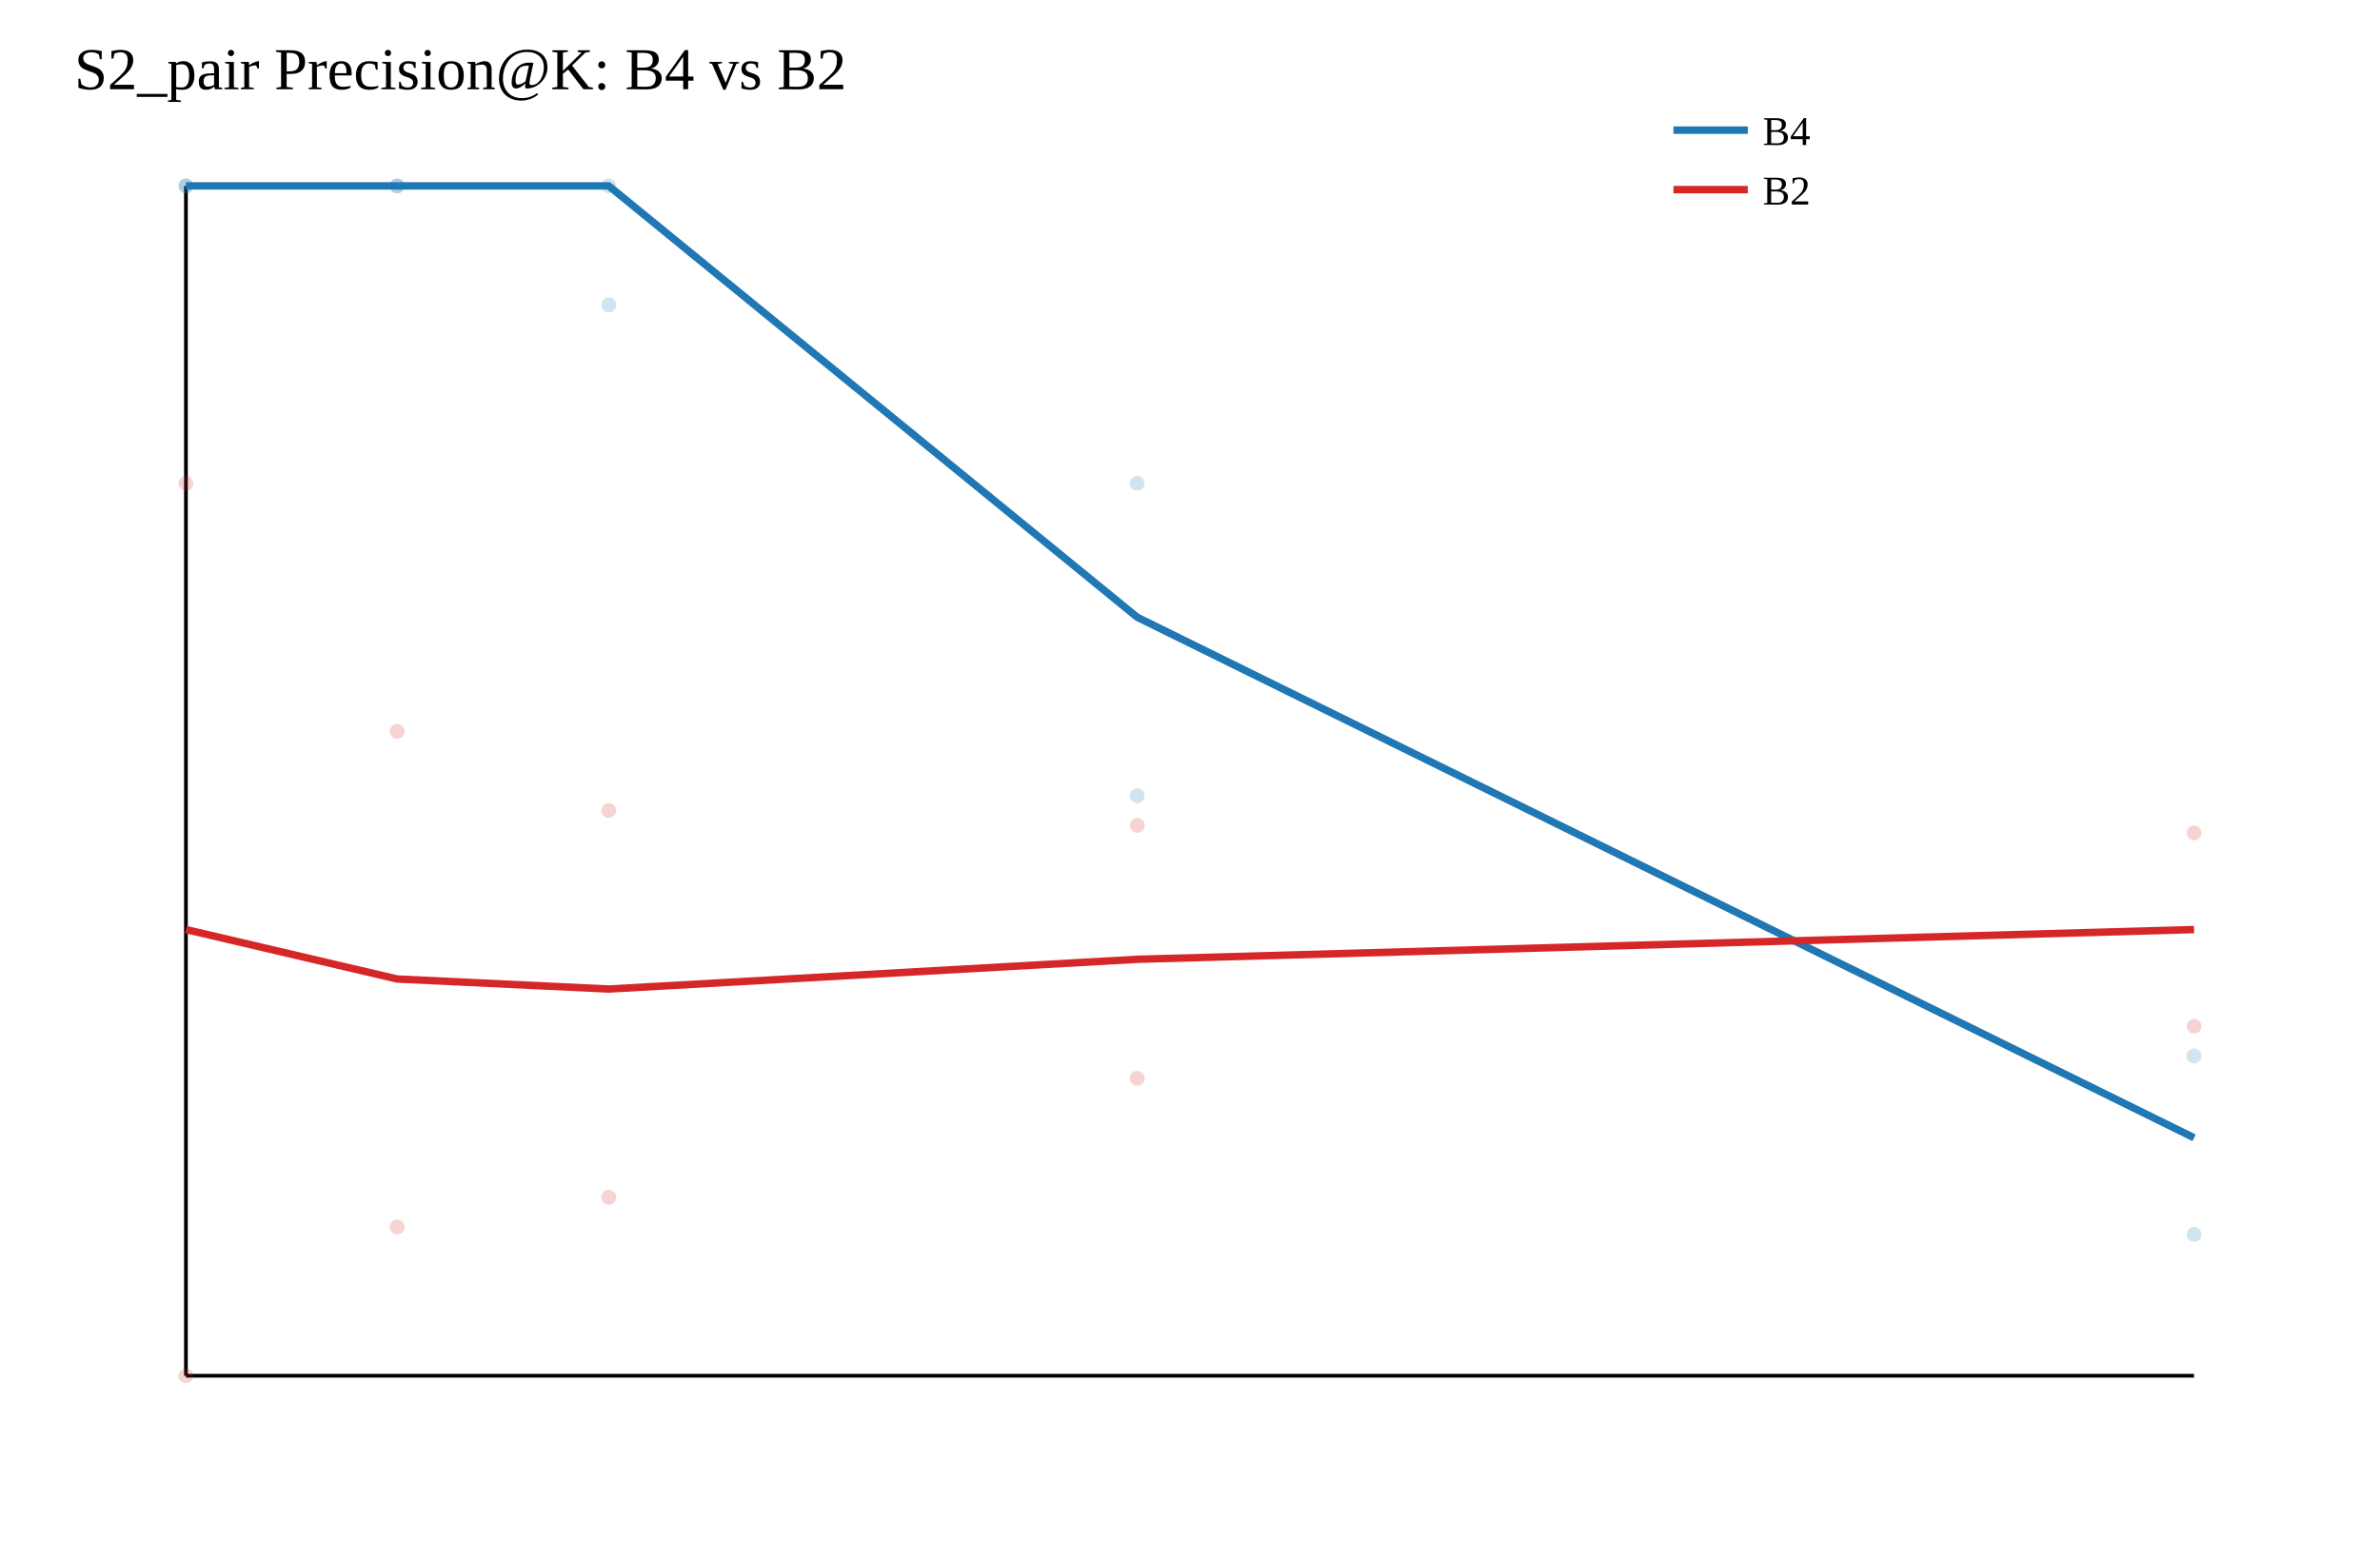
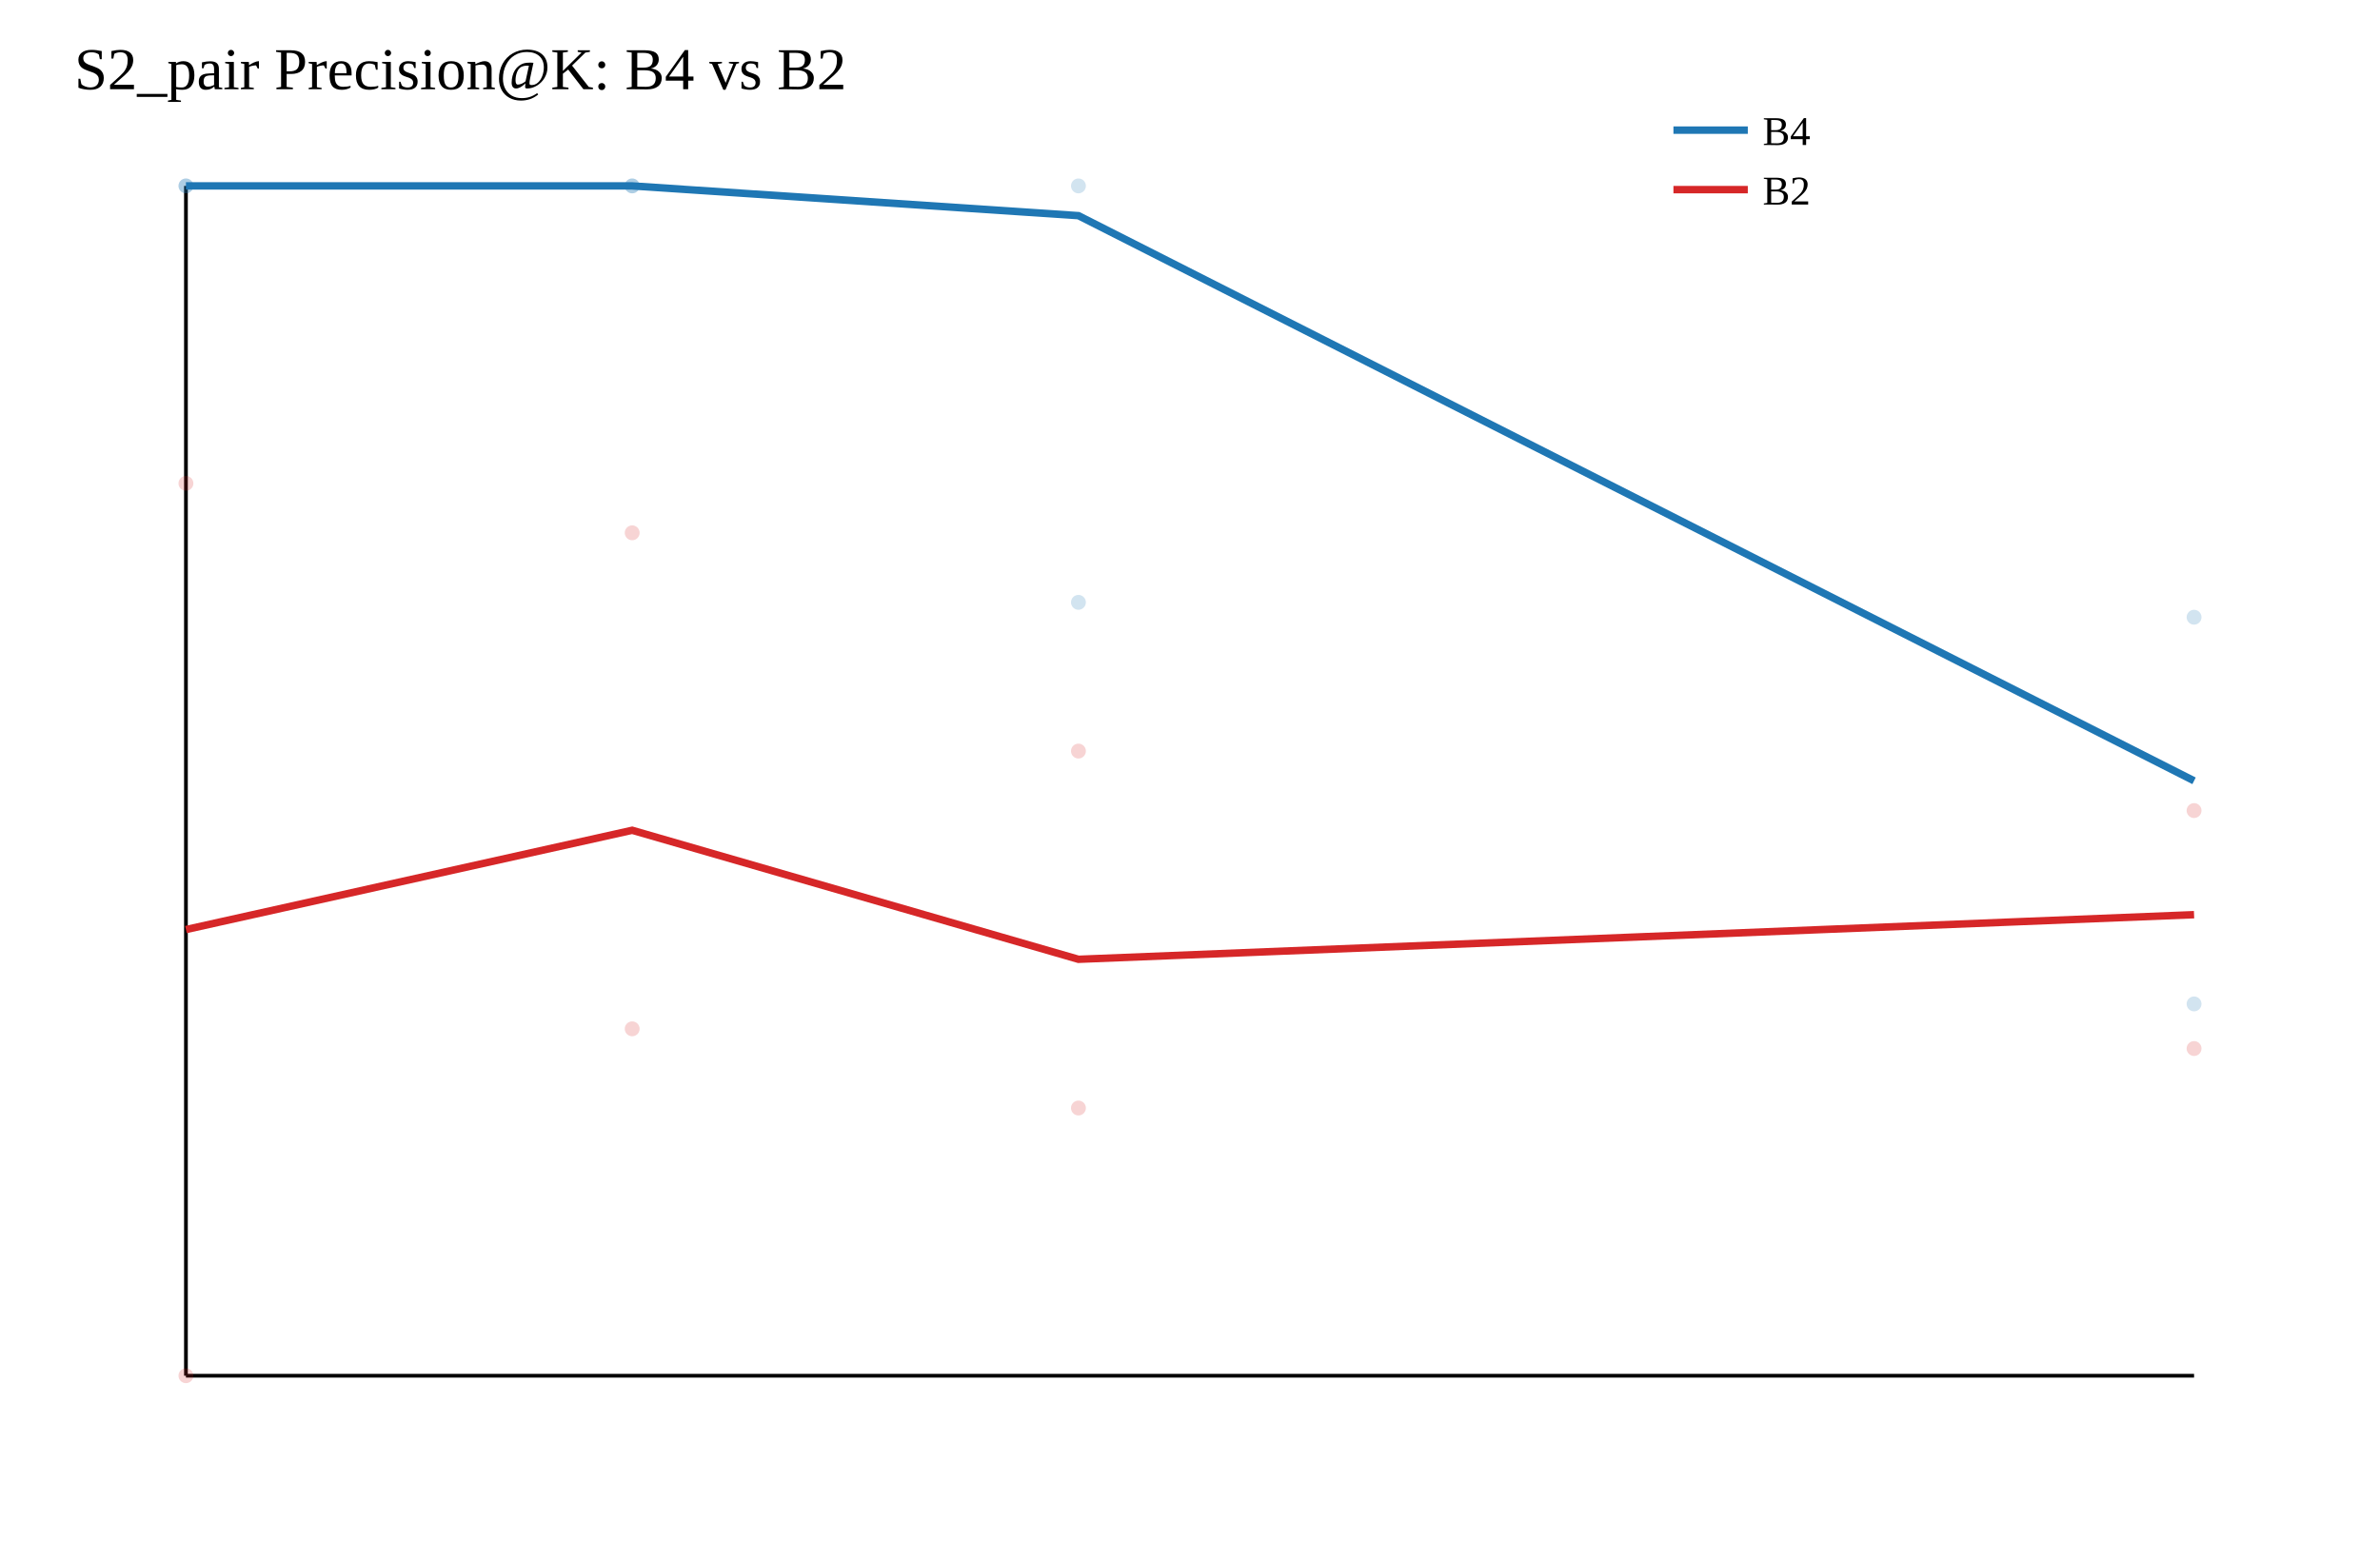
<svg xmlns="http://www.w3.org/2000/svg" width="640" height="420">
  <text x="20" y="24" font-size="16">S2_pair Precision@K: B4 vs B2</text>
  <line x1="50" y1="370" x2="590" y2="370" stroke="black" />
  <line x1="50" y1="370" x2="50" y2="50" stroke="black" />
  <circle cx="50.0" cy="50.0" r="2" fill="#1f77b4" opacity="0.2" />
-   <circle cx="106.8" cy="50.0" r="2" fill="#1f77b4" opacity="0.2" />
-   <circle cx="163.7" cy="82.0" r="2" fill="#1f77b4" opacity="0.2" />
-   <circle cx="305.8" cy="214.0" r="2" fill="#1f77b4" opacity="0.2" />
-   <circle cx="590.0" cy="332.0" r="2" fill="#1f77b4" opacity="0.2" />
+   <circle cx="170.0" cy="50.0" r="2" fill="#1f77b4" opacity="0.2" />
+   <circle cx="290.0" cy="162.0" r="2" fill="#1f77b4" opacity="0.2" />
+   <circle cx="590.0" cy="270.0" r="2" fill="#1f77b4" opacity="0.2" />
  <circle cx="50.0" cy="50.0" r="2" fill="#1f77b4" opacity="0.2" />
-   <circle cx="106.8" cy="50.0" r="2" fill="#1f77b4" opacity="0.2" />
-   <circle cx="163.7" cy="50.0" r="2" fill="#1f77b4" opacity="0.2" />
-   <circle cx="305.8" cy="130.0" r="2" fill="#1f77b4" opacity="0.2" />
-   <circle cx="590.0" cy="284.0" r="2" fill="#1f77b4" opacity="0.2" />
+   <circle cx="170.0" cy="50.0" r="2" fill="#1f77b4" opacity="0.2" />
+   <circle cx="290.0" cy="50.0" r="2" fill="#1f77b4" opacity="0.2" />
+   <circle cx="590.0" cy="166.0" r="2" fill="#1f77b4" opacity="0.2" />
  <circle cx="50.0" cy="370.0" r="2" fill="#d62728" opacity="0.2" />
-   <circle cx="106.8" cy="330.0" r="2" fill="#d62728" opacity="0.2" />
-   <circle cx="163.7" cy="322.0" r="2" fill="#d62728" opacity="0.2" />
-   <circle cx="305.8" cy="290.0" r="2" fill="#d62728" opacity="0.2" />
-   <circle cx="590.0" cy="276.0" r="2" fill="#d62728" opacity="0.2" />
+   <circle cx="170.0" cy="276.7" r="2" fill="#d62728" opacity="0.2" />
+   <circle cx="290.0" cy="298.0" r="2" fill="#d62728" opacity="0.2" />
+   <circle cx="590.0" cy="282.0" r="2" fill="#d62728" opacity="0.2" />
  <circle cx="50.0" cy="130.0" r="2" fill="#d62728" opacity="0.2" />
-   <circle cx="106.8" cy="196.7" r="2" fill="#d62728" opacity="0.2" />
-   <circle cx="163.7" cy="218.0" r="2" fill="#d62728" opacity="0.2" />
-   <circle cx="305.8" cy="222.0" r="2" fill="#d62728" opacity="0.2" />
-   <circle cx="590.0" cy="224.0" r="2" fill="#d62728" opacity="0.2" />
-   <polyline fill="none" stroke="#1f77b4" stroke-width="2" points="50.0,50.0 106.8,50.0 163.7,50.0 305.8,166.0 590.0,306.0" />
+   <circle cx="170.0" cy="143.3" r="2" fill="#d62728" opacity="0.2" />
+   <circle cx="290.0" cy="202.0" r="2" fill="#d62728" opacity="0.2" />
+   <circle cx="590.0" cy="218.0" r="2" fill="#d62728" opacity="0.2" />
+   <polyline fill="none" stroke="#1f77b4" stroke-width="2" points="50.0,50.0 170.0,50.0 290.0,58.0 590.0,210.0" />
  <line x1="450" y1="35" x2="470" y2="35" stroke="#1f77b4" stroke-width="2" />
  <text x="474" y="39" font-size="11">B4</text>
-   <polyline fill="none" stroke="#d62728" stroke-width="2" points="50.0,250.0 106.8,263.3 163.7,266.0 305.8,258.0 590.0,250.0" />
+   <polyline fill="none" stroke="#d62728" stroke-width="2" points="50.0,250.0 170.0,223.3 290.0,258.0 590.0,246.0" />
  <line x1="450" y1="51" x2="470" y2="51" stroke="#d62728" stroke-width="2" />
  <text x="474" y="55" font-size="11">B2</text>
</svg>
